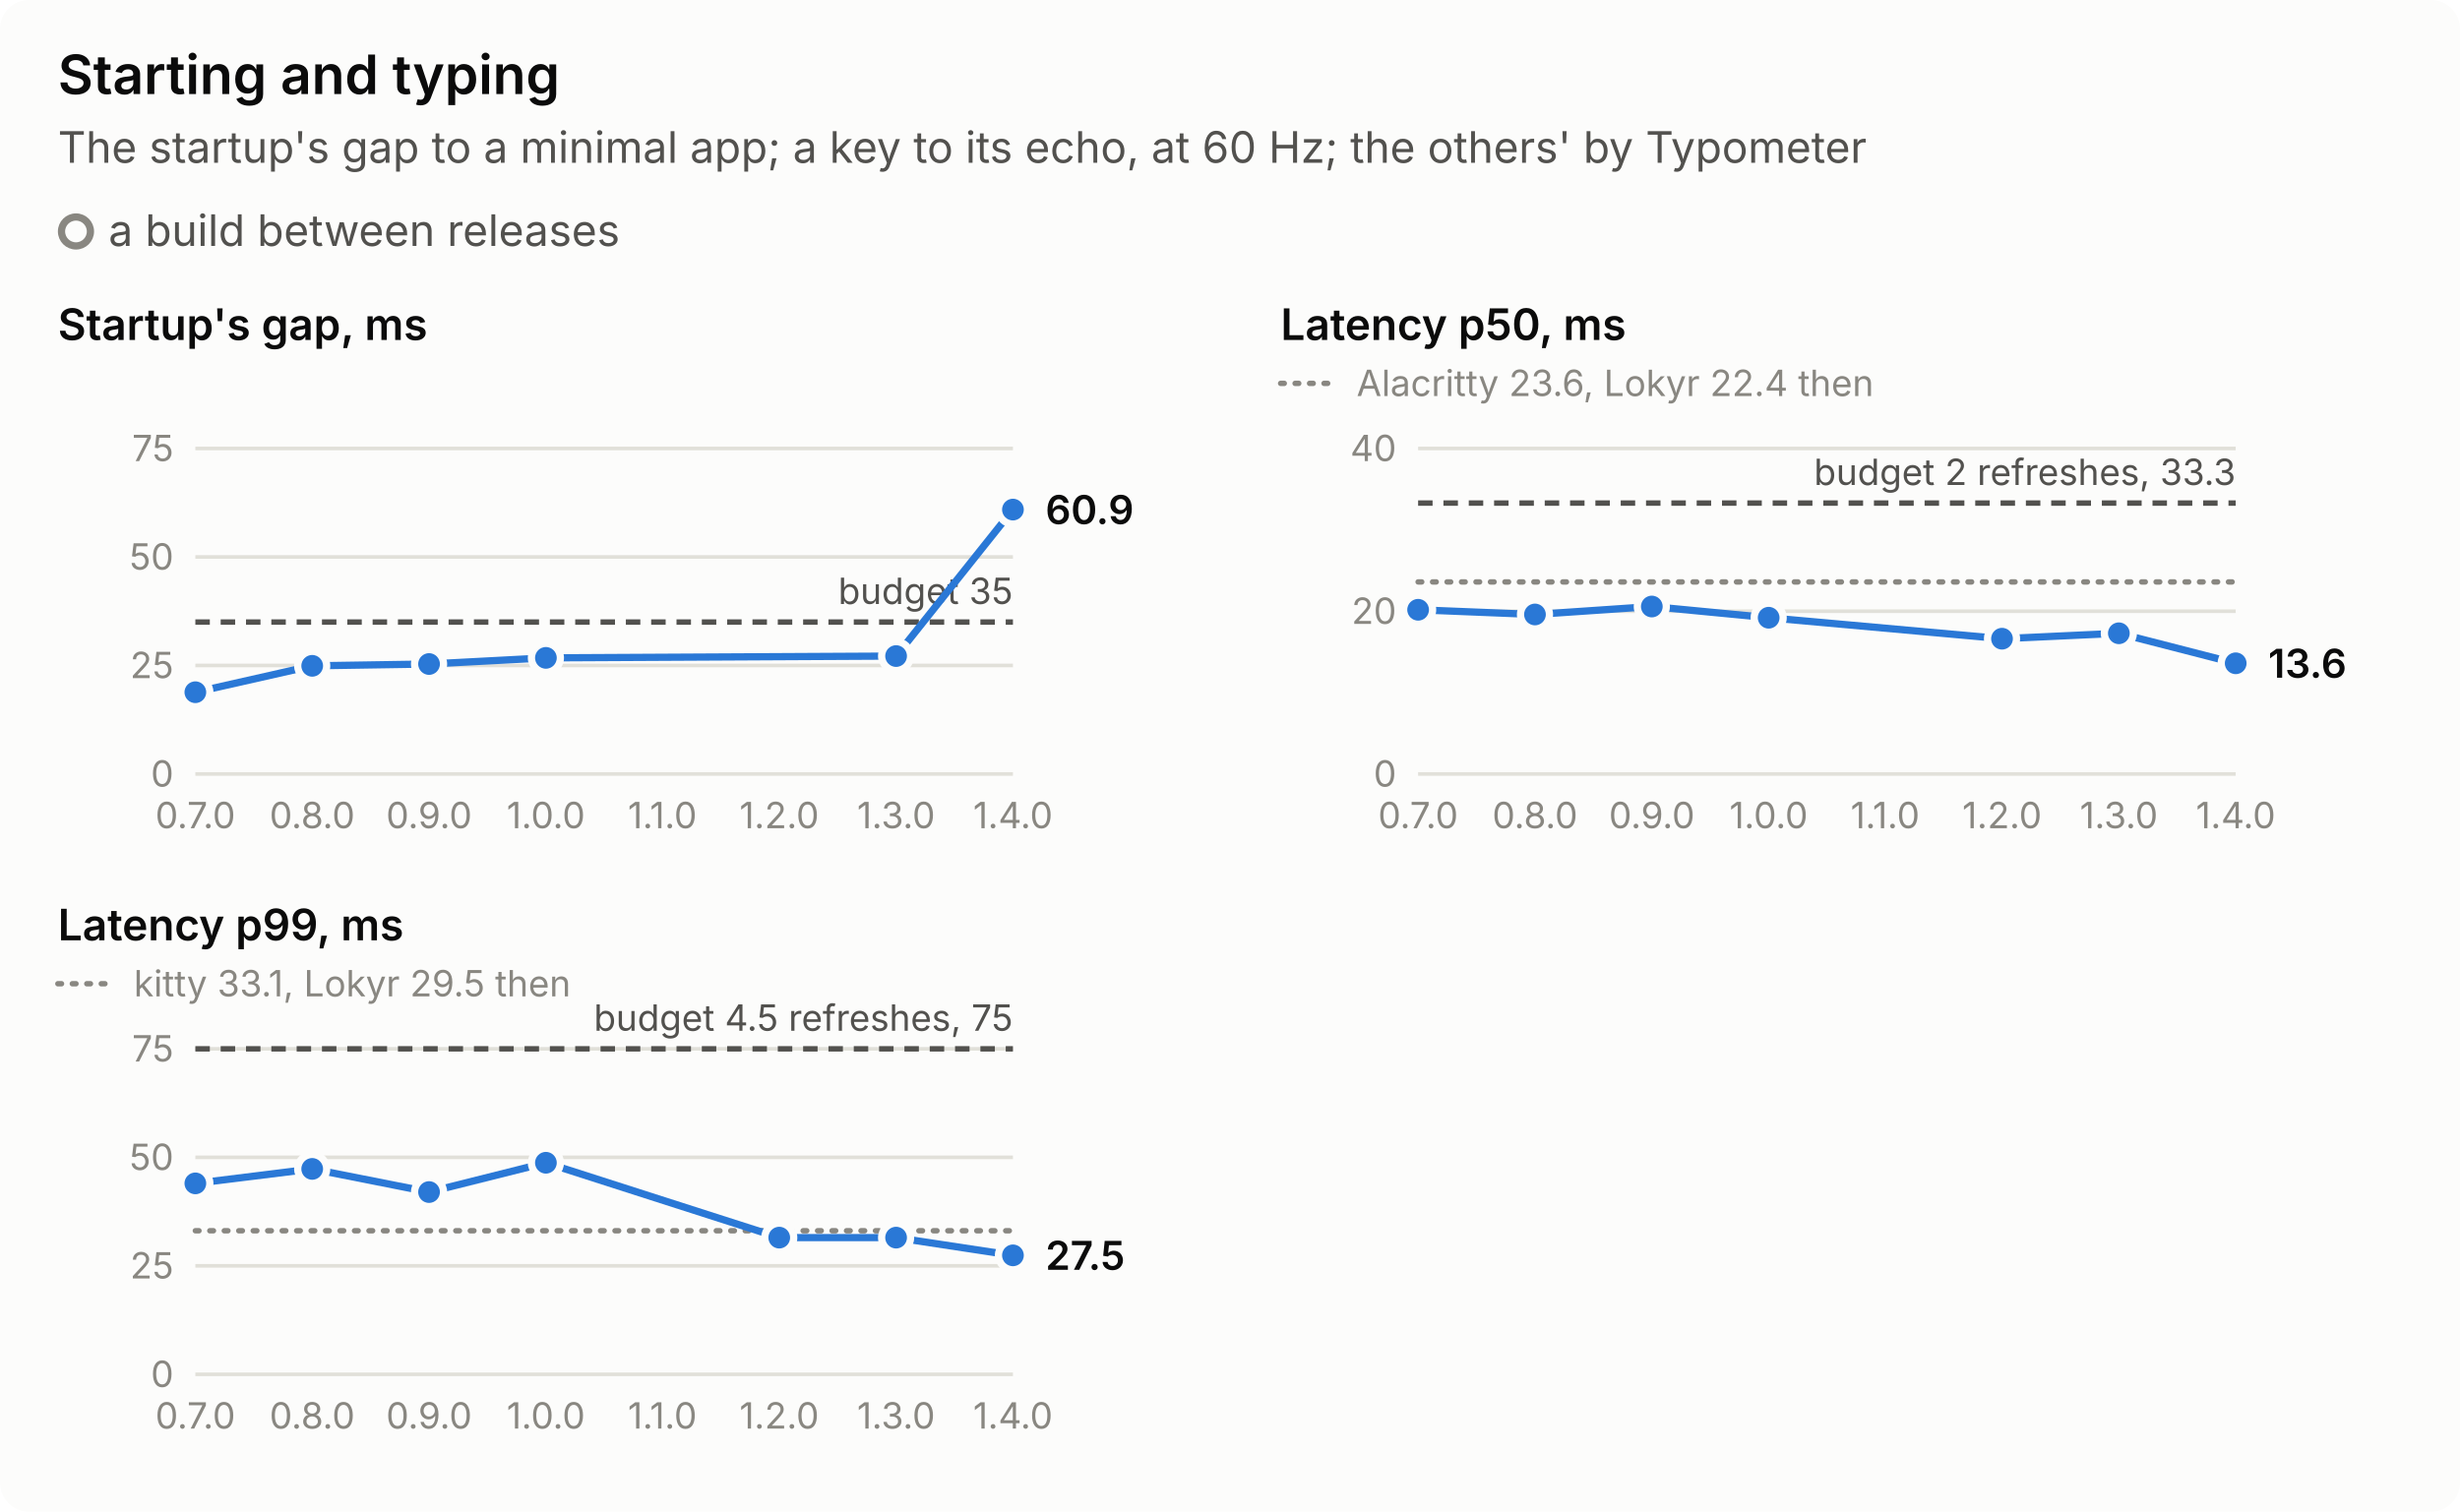
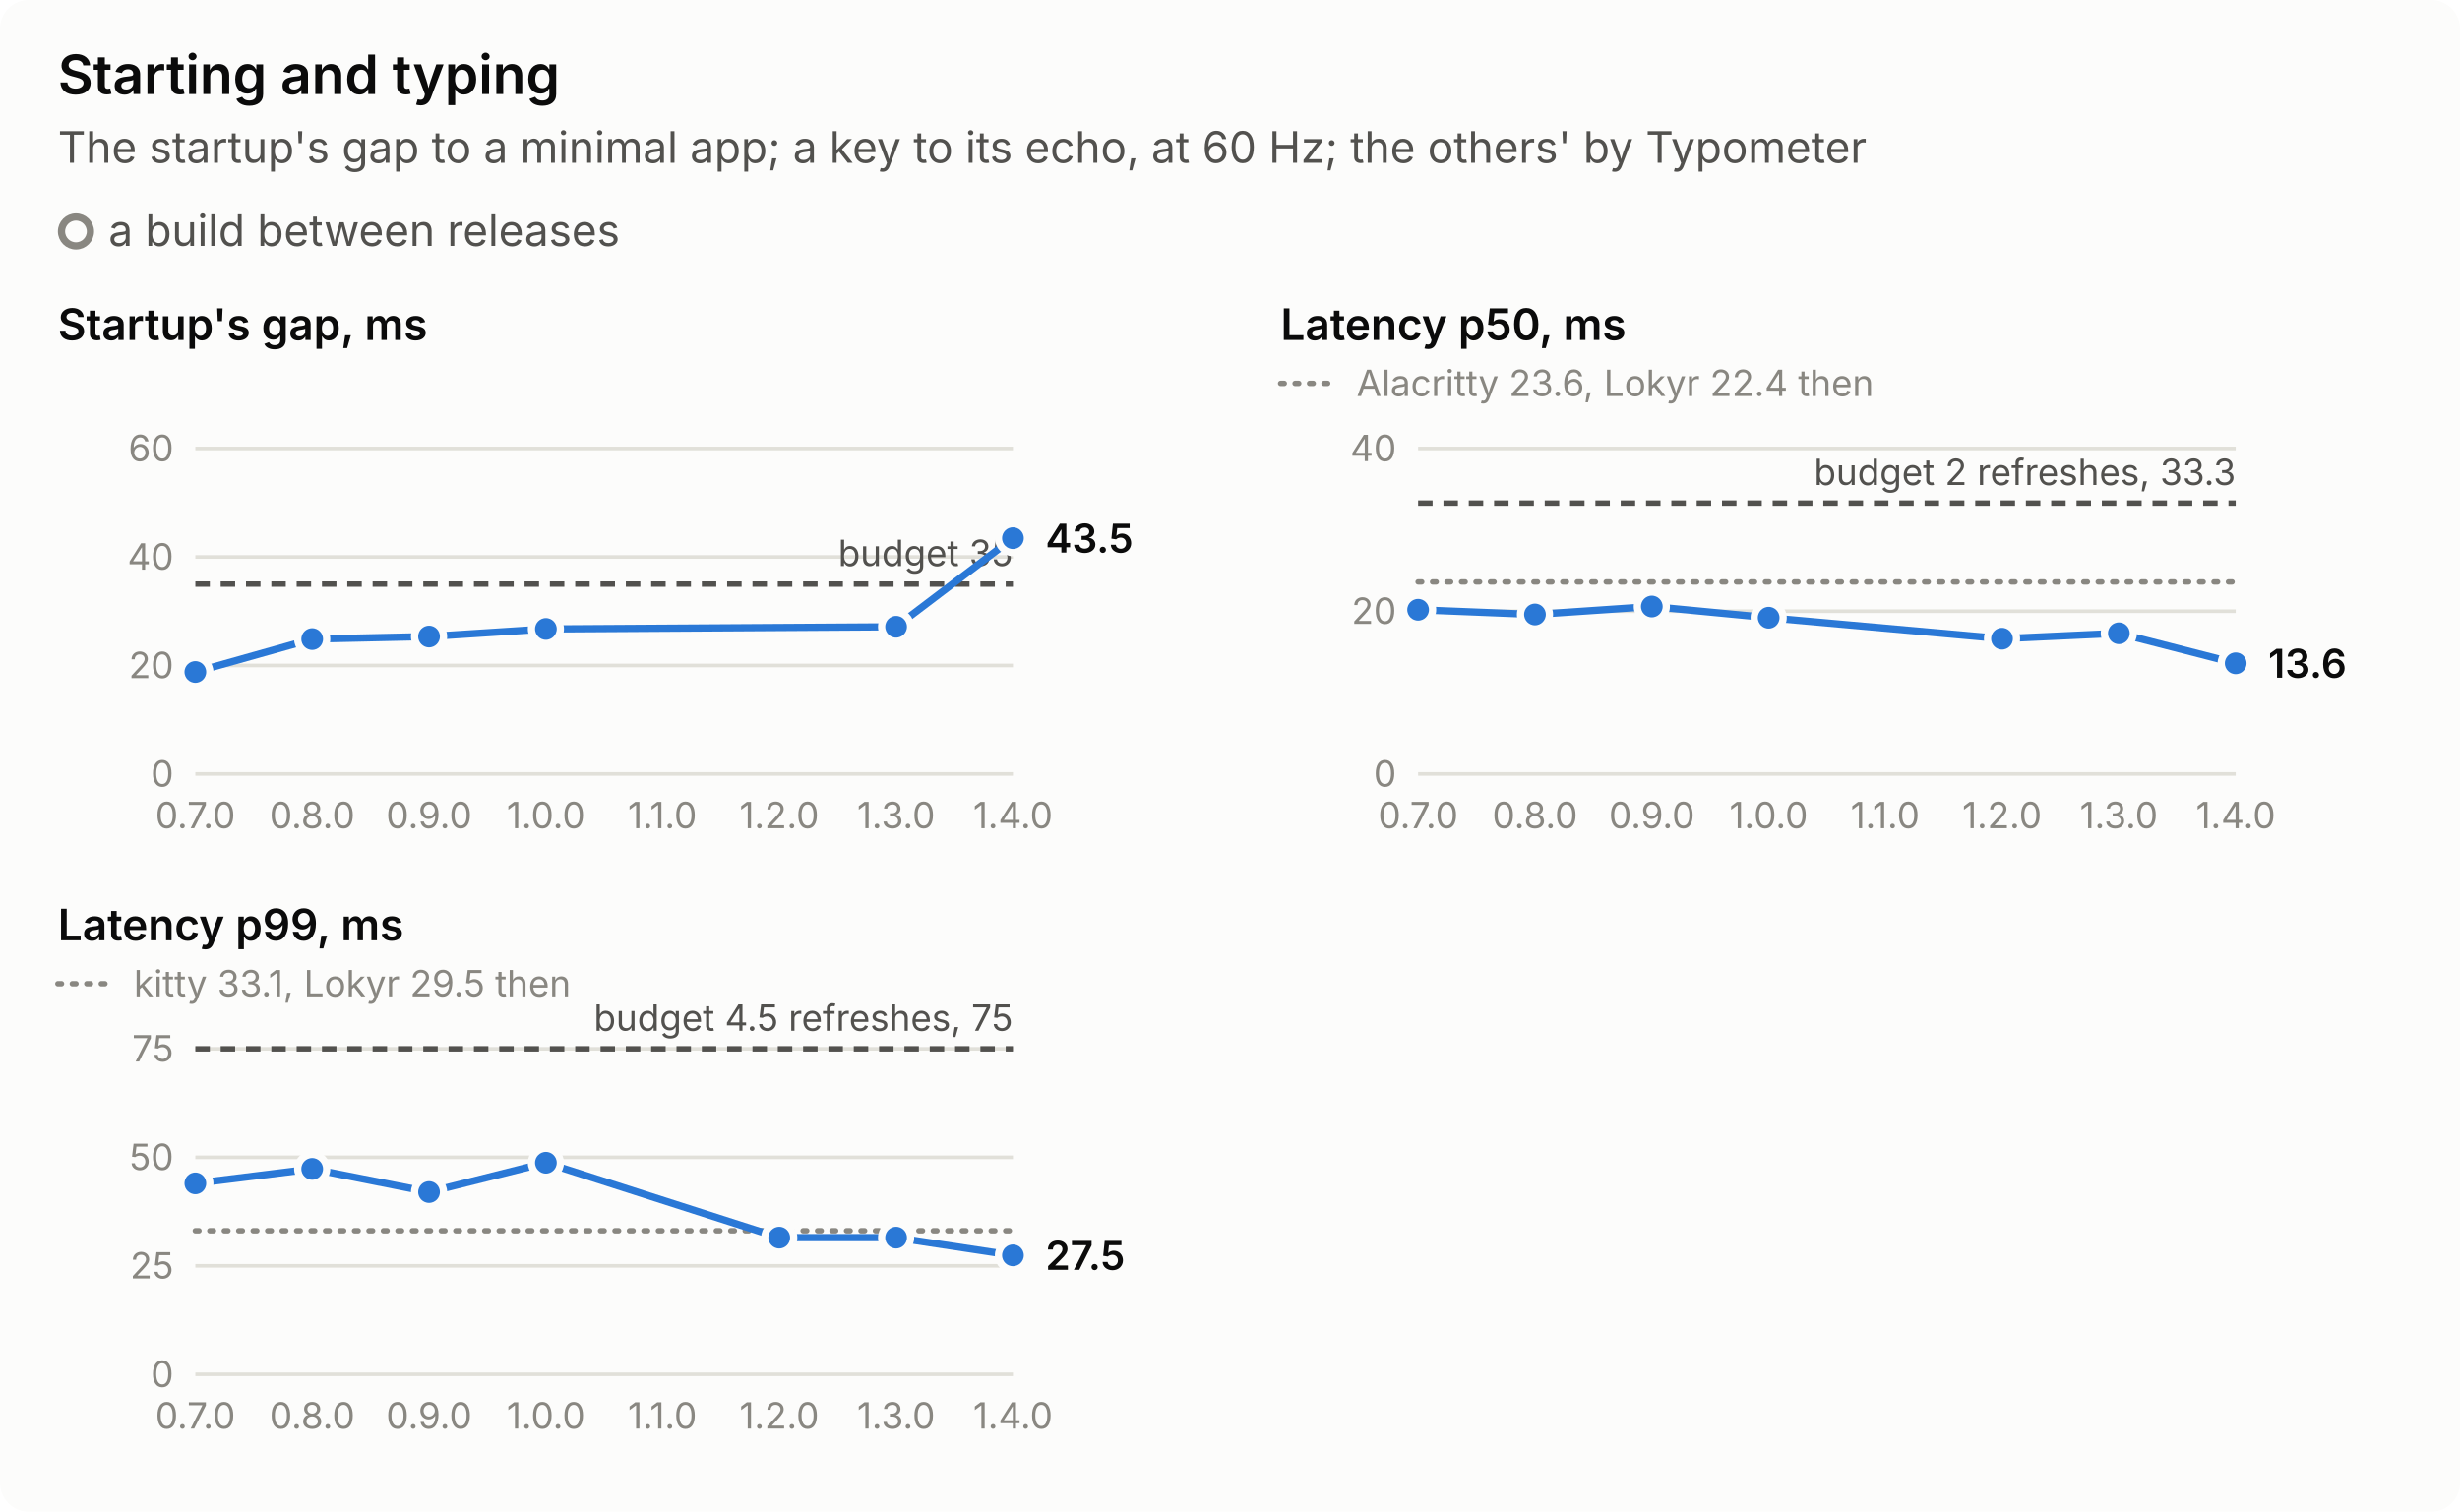
<svg xmlns="http://www.w3.org/2000/svg" class="chart" data-chart="trends" width="680" height="418" viewBox="0 0 680 418" role="img" aria-label="Starting and typing">
  <style>
  .chart .surface { fill: #fcfcfb; }
  .chart .primary { fill: #0b0b0b; }
  .chart .secondary { fill: #52514e; }
  .chart .muted { fill: #898781; }
  .chart .grid { stroke: #e1e0d9; }
  .chart .base { stroke: #c3c2b7; }
  .chart .accent { fill: #2a78d6; }
  .chart .context { fill: #898781; }
  .chart .accent-line { stroke: #2a78d6; }
  .chart .context-line { stroke: #898781; }
  .chart .second { fill: #eb6834; }
  .chart .second-line { stroke: #eb6834; }
  .chart .ring { stroke: #fcfcfb; }
  .chart .budget { stroke: #52514e; }
  .chart .column.on { fill: #2a78d6; fill-opacity: 0.08; }
  .chart text { font-family: system-ui, -apple-system, "Segoe UI", sans-serif; }
  .chart .tick { font-variant-numeric: tabular-nums; }
  .chart .column { fill: transparent; }
  .chart.hide-0 .s0, .chart.hide-1 .s1 { display: none; }
  .chart.hide-0 .legend-item[data-series="0"], .chart.hide-1 .legend-item[data-series="1"] { opacity: 0.4; }
  @media (prefers-color-scheme: dark) {
    .chart .surface { fill: #1a1a19; }
    .chart .primary { fill: #f0efec; }
    .chart .secondary { fill: #c3c2b7; }
    .chart .muted { fill: #898781; }
    .chart .grid { stroke: #2c2c2a; }
    .chart .base { stroke: #383835; }
    .chart .accent { fill: #3987e5; }
    .chart .context { fill: #6f6e69; }
    .chart .accent-line { stroke: #3987e5; }
    .chart .context-line { stroke: #6f6e69; }
    .chart .second { fill: #d95926; }
    .chart .second-line { stroke: #d95926; }
    .chart .ring { stroke: #1a1a19; }
    .chart .budget { stroke: #c3c2b7; }
    .chart .column.on { fill: #3987e5; fill-opacity: 0.16; }
  }
  .chart.dark .surface { fill: #1a1a19; }
  .chart.dark .primary { fill: #f0efec; }
  .chart.dark .secondary { fill: #c3c2b7; }
  .chart.dark .muted { fill: #898781; }
  .chart.dark .grid { stroke: #2c2c2a; }
  .chart.dark .base { stroke: #383835; }
  .chart.dark .accent { fill: #3987e5; }
  .chart.dark .context { fill: #6f6e69; }
  .chart.dark .accent-line { stroke: #3987e5; }
  .chart.dark .context-line { stroke: #6f6e69; }
  .chart.dark .second { fill: #d95926; }
  .chart.dark .second-line { stroke: #d95926; }
  .chart.dark .ring { stroke: #1a1a19; }
  .chart.dark .budget { stroke: #c3c2b7; }
  .chart.dark .column.on { fill: #3987e5; fill-opacity: 0.16; }
</style>
  <rect class="surface" width="680" height="418" rx="8" />
  <text class="primary" x="16" y="26" font-size="15" font-weight="600">Starting and typing</text>
  <text class="secondary" x="16" y="45" font-size="12">The startup's gap to a minimal app; a key to its echo, at 60 Hz; the others' by Typometer</text>
  <circle class="surface context-line" cx="21" cy="64" r="4" stroke-width="2" />
  <text class="secondary" x="30" y="68" font-size="12">a build between releases</text>
  <g class="panel" data-title="Startup's gap, ms" data-unit="ms" data-digits="1" data-budget="35" data-better="lower">
    <text class="primary" x="16.0" y="94" font-size="12" font-weight="600">Startup's gap, ms</text>
    <line class="grid" x1="54.0" y1="214.0" x2="280.0" y2="214.0" stroke-width="1" />
    <text class="muted tick" x="48.0" y="217.5" font-size="10" text-anchor="end">0</text>
    <line class="grid" x1="54.0" y1="184.0" x2="280.0" y2="184.0" stroke-width="1" />
-     <text class="muted tick" x="48.0" y="187.5" font-size="10" text-anchor="end">25</text>
+     <text class="muted tick" x="48.0" y="187.5" font-size="10" text-anchor="end">20</text>
    <line class="grid" x1="54.0" y1="154.0" x2="280.0" y2="154.0" stroke-width="1" />
-     <text class="muted tick" x="48.0" y="157.5" font-size="10" text-anchor="end">50</text>
+     <text class="muted tick" x="48.0" y="157.5" font-size="10" text-anchor="end">40</text>
    <line class="grid" x1="54.0" y1="124.0" x2="280.0" y2="124.0" stroke-width="1" />
-     <text class="muted tick" x="48.0" y="127.5" font-size="10" text-anchor="end">75</text>
+     <text class="muted tick" x="48.0" y="127.5" font-size="10" text-anchor="end">60</text>
    <text class="muted" x="54.0" y="229.0" font-size="10" text-anchor="middle">0.7.0</text>
    <text class="muted" x="86.3" y="229.0" font-size="10" text-anchor="middle">0.8.0</text>
    <text class="muted" x="118.6" y="229.0" font-size="10" text-anchor="middle">0.9.0</text>
    <text class="muted" x="150.9" y="229.0" font-size="10" text-anchor="middle">1.0.0</text>
    <text class="muted" x="183.1" y="229.0" font-size="10" text-anchor="middle">1.1.0</text>
    <text class="muted" x="215.4" y="229.0" font-size="10" text-anchor="middle">1.2.0</text>
    <text class="muted" x="247.7" y="229.0" font-size="10" text-anchor="middle">1.3.0</text>
    <text class="muted" x="280.0" y="229.0" font-size="10" text-anchor="middle">1.4.0</text>
    <rect class="column" x="44.0" y="118.0" width="26.1" height="116" data-release="0.7.0" data-index="0" data-report="ab-F3-77.md" />
    <rect class="column" x="70.1" y="118.0" width="32.3" height="116" data-release="0.8.0" data-index="1" data-report="ab-F4-25.md" />
    <rect class="column" x="102.4" y="118.0" width="32.3" height="116" data-release="0.9.0" data-index="2" data-report="ab-F4-42.md" />
    <rect class="column" x="134.7" y="118.0" width="32.3" height="116" data-release="1.0.0" data-index="3" data-report="ab-F3-85.md" />
    <rect class="column" x="167.0" y="118.0" width="32.3" height="116" data-release="1.1.0" data-index="4" data-report="ab-F3b-20.md" />
    <rect class="column" x="199.3" y="118.0" width="32.3" height="116" data-release="1.2.0" data-index="5" data-report="ab-F3b-29.md" />
    <rect class="column" x="231.6" y="118.0" width="32.3" height="116" data-release="1.3.0" data-index="6" data-report="ab-F5a-17.md" />
    <rect class="column" x="263.9" y="118.0" width="26.1" height="116" data-release="1.4.0" data-index="7" data-report="ab-F5a-78.md" />
-     <line class="budget" x1="54.0" y1="172.0" x2="280.0" y2="172.0" stroke-width="1.5" stroke-dasharray="4 3" />
-     <text class="secondary" x="280.0" y="167.0" font-size="10" text-anchor="end">budget 35</text>
-     <line class="accent-line s0" x1="54.0" y1="191.4" x2="86.3" y2="184.1" stroke-width="2" stroke-linecap="round" />
-     <line class="accent-line s0" x1="86.3" y1="184.1" x2="118.6" y2="183.6" stroke-width="2" stroke-linecap="round" />
-     <line class="accent-line s0" x1="118.6" y1="183.6" x2="150.9" y2="181.9" stroke-width="2" stroke-linecap="round" />
-     <line class="accent-line s0" x1="150.9" y1="181.9" x2="247.7" y2="181.4" stroke-width="2" stroke-linecap="round" />
-     <line class="accent-line s0" x1="247.7" y1="181.4" x2="280.0" y2="140.9" stroke-width="2" stroke-linecap="round" />
-     <circle class="accent ring s0" cx="54.0" cy="191.4" r="4" stroke-width="2" data-release="0.7.0" data-series="0" data-value="18.8" />
-     <circle class="accent ring s0" cx="86.3" cy="184.1" r="4" stroke-width="2" data-release="0.8.0" data-series="0" data-value="24.9" />
-     <circle class="accent ring s0" cx="118.6" cy="183.6" r="4" stroke-width="2" data-release="0.9.0" data-series="0" data-value="25.35" />
-     <circle class="accent ring s0" cx="150.9" cy="181.9" r="4" stroke-width="2" data-release="1.0.0" data-series="0" data-value="26.72" />
-     <circle class="accent ring s0" cx="247.7" cy="181.4" r="4" stroke-width="2" data-release="1.3.0" data-series="0" data-value="27.15" />
-     <circle class="accent ring s0" cx="280.0" cy="140.9" r="4" stroke-width="2" data-release="1.4.0" data-series="0" data-value="60.9" />
-     <text class="primary tick s0" x="289.0" y="144.9" font-size="11" font-weight="600">60.9</text>
+     <line class="budget" x1="54.0" y1="161.5" x2="280.0" y2="161.5" stroke-width="1.5" stroke-dasharray="4 3" />
+     <text class="secondary" x="280.0" y="156.5" font-size="10" text-anchor="end">budget 35</text>
+     <line class="accent-line s0" x1="54.0" y1="185.8" x2="86.3" y2="176.7" stroke-width="2" stroke-linecap="round" />
+     <line class="accent-line s0" x1="86.3" y1="176.7" x2="118.6" y2="176.0" stroke-width="2" stroke-linecap="round" />
+     <line class="accent-line s0" x1="118.6" y1="176.0" x2="150.9" y2="173.9" stroke-width="2" stroke-linecap="round" />
+     <line class="accent-line s0" x1="150.9" y1="173.9" x2="247.7" y2="173.3" stroke-width="2" stroke-linecap="round" />
+     <line class="accent-line s0" x1="247.7" y1="173.3" x2="280.0" y2="148.8" stroke-width="2" stroke-linecap="round" />
+     <circle class="accent ring s0" cx="54.0" cy="185.8" r="4" stroke-width="2" data-release="0.7.0" data-series="0" data-value="18.8" />
+     <circle class="accent ring s0" cx="86.3" cy="176.7" r="4" stroke-width="2" data-release="0.8.0" data-series="0" data-value="24.9" />
+     <circle class="accent ring s0" cx="118.6" cy="176.0" r="4" stroke-width="2" data-release="0.9.0" data-series="0" data-value="25.35" />
+     <circle class="accent ring s0" cx="150.9" cy="173.9" r="4" stroke-width="2" data-release="1.0.0" data-series="0" data-value="26.72" />
+     <circle class="accent ring s0" cx="247.7" cy="173.3" r="4" stroke-width="2" data-release="1.3.0" data-series="0" data-value="27.15" />
+     <circle class="accent ring s0" cx="280.0" cy="148.8" r="4" stroke-width="2" data-release="1.4.0" data-series="0" data-value="43.5" />
+     <text class="primary tick s0" x="289.0" y="152.8" font-size="11" font-weight="600">43.5</text>
  </g>
  <g class="panel" data-title="Latency p50, ms" data-unit="ms" data-digits="1" data-budget="33.3" data-better="lower">
    <text class="primary" x="354.0" y="94" font-size="12" font-weight="600">Latency p50, ms</text>
    <line class="grid" x1="392.0" y1="214.0" x2="618.0" y2="214.0" stroke-width="1" />
    <text class="muted tick" x="386.0" y="217.5" font-size="10" text-anchor="end">0</text>
    <line class="grid" x1="392.0" y1="169.0" x2="618.0" y2="169.0" stroke-width="1" />
    <text class="muted tick" x="386.0" y="172.5" font-size="10" text-anchor="end">20</text>
    <line class="grid" x1="392.0" y1="124.0" x2="618.0" y2="124.0" stroke-width="1" />
    <text class="muted tick" x="386.0" y="127.5" font-size="10" text-anchor="end">40</text>
    <text class="muted" x="392.0" y="229.0" font-size="10" text-anchor="middle">0.7.0</text>
    <text class="muted" x="424.3" y="229.0" font-size="10" text-anchor="middle">0.8.0</text>
    <text class="muted" x="456.6" y="229.0" font-size="10" text-anchor="middle">0.9.0</text>
    <text class="muted" x="488.9" y="229.0" font-size="10" text-anchor="middle">1.0.0</text>
    <text class="muted" x="521.1" y="229.0" font-size="10" text-anchor="middle">1.1.0</text>
    <text class="muted" x="553.4" y="229.0" font-size="10" text-anchor="middle">1.2.0</text>
    <text class="muted" x="585.7" y="229.0" font-size="10" text-anchor="middle">1.3.0</text>
    <text class="muted" x="618.0" y="229.0" font-size="10" text-anchor="middle">1.4.0</text>
    <rect class="column" x="382.0" y="118.0" width="26.1" height="116" data-release="0.7.0" data-index="0" data-report="ab-F3-77.md" />
    <rect class="column" x="408.1" y="118.0" width="32.3" height="116" data-release="0.8.0" data-index="1" data-report="ab-F4-25.md" />
    <rect class="column" x="440.4" y="118.0" width="32.3" height="116" data-release="0.9.0" data-index="2" data-report="ab-F4-42.md" />
    <rect class="column" x="472.7" y="118.0" width="32.3" height="116" data-release="1.0.0" data-index="3" data-report="ab-F3-85.md" />
    <rect class="column" x="505.0" y="118.0" width="32.3" height="116" data-release="1.1.0" data-index="4" data-report="ab-F3b-20.md" />
    <rect class="column" x="537.3" y="118.0" width="32.3" height="116" data-release="1.2.0" data-index="5" data-report="ab-F3b-29.md" />
    <rect class="column" x="569.6" y="118.0" width="32.3" height="116" data-release="1.3.0" data-index="6" data-report="ab-F5a-17.md" />
    <rect class="column" x="601.9" y="118.0" width="26.1" height="116" data-release="1.4.0" data-index="7" data-report="ab-F5a-78.md" />
    <line class="budget" x1="392.0" y1="139.1" x2="618.0" y2="139.1" stroke-width="1.5" stroke-dasharray="4 3" />
    <text class="secondary" x="618.0" y="134.1" font-size="10" text-anchor="end">budget 2 refreshes, 33.3</text>
    <line class="context-line s0" x1="392.0" y1="160.9" x2="618.0" y2="160.9" stroke-width="1.5" stroke-dasharray="1 3" stroke-linecap="round" />
    <line class="context-line" x1="354.0" y1="106.0" x2="369.0" y2="106.0" stroke-width="1.5" stroke-dasharray="1 3" stroke-linecap="round" />
    <text class="muted" x="375.0" y="109.5" font-size="10">Alacritty 23.6, Lokyr 22.4 then</text>
    <line class="accent-line s0" x1="392.0" y1="168.6" x2="424.3" y2="169.9" stroke-width="2" stroke-linecap="round" />
    <line class="accent-line s0" x1="424.3" y1="169.9" x2="456.6" y2="167.7" stroke-width="2" stroke-linecap="round" />
    <line class="accent-line s0" x1="456.6" y1="167.7" x2="488.9" y2="170.8" stroke-width="2" stroke-linecap="round" />
    <line class="accent-line s0" x1="488.9" y1="170.8" x2="553.4" y2="176.6" stroke-width="2" stroke-linecap="round" />
    <line class="accent-line s0" x1="553.4" y1="176.6" x2="585.7" y2="175.1" stroke-width="2" stroke-linecap="round" />
    <line class="accent-line s0" x1="585.7" y1="175.1" x2="618.0" y2="183.4" stroke-width="2" stroke-linecap="round" />
    <circle class="accent ring s0" cx="392.0" cy="168.6" r="4" stroke-width="2" data-release="0.7.0" data-series="0" data-value="20.18" />
    <circle class="accent ring s0" cx="424.3" cy="169.9" r="4" stroke-width="2" data-release="0.8.0" data-series="0" data-value="19.6" />
    <circle class="accent ring s0" cx="456.6" cy="167.7" r="4" stroke-width="2" data-release="0.9.0" data-series="0" data-value="20.58" />
    <circle class="accent ring s0" cx="488.9" cy="170.8" r="4" stroke-width="2" data-release="1.0.0" data-series="0" data-value="19.22" />
    <circle class="accent ring s0" cx="553.4" cy="176.6" r="4" stroke-width="2" data-release="1.2.0" data-series="0" data-value="16.61" />
    <circle class="accent ring s0" cx="585.7" cy="175.1" r="4" stroke-width="2" data-release="1.3.0" data-series="0" data-value="17.276" />
    <circle class="accent ring s0" cx="618.0" cy="183.4" r="4" stroke-width="2" data-release="1.4.0" data-series="0" data-value="13.59" />
    <text class="primary tick s0" x="627.0" y="187.4" font-size="11" font-weight="600">13.6</text>
  </g>
  <g class="panel" data-title="Latency p99, ms" data-unit="ms" data-digits="1" data-budget="75" data-better="lower">
    <text class="primary" x="16.0" y="260" font-size="12" font-weight="600">Latency p99, ms</text>
    <line class="grid" x1="54.0" y1="380.0" x2="280.0" y2="380.0" stroke-width="1" />
    <text class="muted tick" x="48.0" y="383.5" font-size="10" text-anchor="end">0</text>
    <line class="grid" x1="54.0" y1="350.0" x2="280.0" y2="350.0" stroke-width="1" />
    <text class="muted tick" x="48.0" y="353.5" font-size="10" text-anchor="end">25</text>
    <line class="grid" x1="54.0" y1="320.0" x2="280.0" y2="320.0" stroke-width="1" />
    <text class="muted tick" x="48.0" y="323.5" font-size="10" text-anchor="end">50</text>
    <line class="grid" x1="54.0" y1="290.0" x2="280.0" y2="290.0" stroke-width="1" />
    <text class="muted tick" x="48.0" y="293.5" font-size="10" text-anchor="end">75</text>
    <text class="muted" x="54.0" y="395.0" font-size="10" text-anchor="middle">0.7.0</text>
    <text class="muted" x="86.3" y="395.0" font-size="10" text-anchor="middle">0.8.0</text>
    <text class="muted" x="118.6" y="395.0" font-size="10" text-anchor="middle">0.9.0</text>
    <text class="muted" x="150.9" y="395.0" font-size="10" text-anchor="middle">1.0.0</text>
    <text class="muted" x="183.1" y="395.0" font-size="10" text-anchor="middle">1.1.0</text>
    <text class="muted" x="215.4" y="395.0" font-size="10" text-anchor="middle">1.2.0</text>
    <text class="muted" x="247.7" y="395.0" font-size="10" text-anchor="middle">1.3.0</text>
    <text class="muted" x="280.0" y="395.0" font-size="10" text-anchor="middle">1.4.0</text>
    <rect class="column" x="44.0" y="284.0" width="26.1" height="116" data-release="0.7.0" data-index="0" data-report="ab-F3-77.md" />
    <rect class="column" x="70.1" y="284.0" width="32.3" height="116" data-release="0.8.0" data-index="1" data-report="ab-F4-25.md" />
    <rect class="column" x="102.4" y="284.0" width="32.3" height="116" data-release="0.9.0" data-index="2" data-report="ab-F4-42.md" />
    <rect class="column" x="134.7" y="284.0" width="32.3" height="116" data-release="1.0.0" data-index="3" data-report="ab-F3-85.md" />
    <rect class="column" x="167.0" y="284.0" width="32.3" height="116" data-release="1.1.0" data-index="4" data-report="ab-F3b-20.md" />
    <rect class="column" x="199.3" y="284.0" width="32.3" height="116" data-release="1.2.0" data-index="5" data-report="ab-F3b-29.md" />
    <rect class="column" x="231.6" y="284.0" width="32.3" height="116" data-release="1.3.0" data-index="6" data-report="ab-F5a-17.md" />
    <rect class="column" x="263.9" y="284.0" width="26.1" height="116" data-release="1.4.0" data-index="7" data-report="ab-F5a-78.md" />
    <line class="budget" x1="54.0" y1="290.0" x2="280.0" y2="290.0" stroke-width="1.5" stroke-dasharray="4 3" />
    <text class="secondary" x="280.0" y="285.0" font-size="10" text-anchor="end">budget 4.5 refreshes, 75</text>
    <line class="context-line s0" x1="54.0" y1="340.3" x2="280.0" y2="340.3" stroke-width="1.5" stroke-dasharray="1 3" stroke-linecap="round" />
    <line class="context-line" x1="16.0" y1="272.0" x2="31.0" y2="272.0" stroke-width="1.5" stroke-dasharray="1 3" stroke-linecap="round" />
    <text class="muted" x="37.0" y="275.5" font-size="10">kitty 33.1, Lokyr 29.5 then</text>
    <line class="accent-line s0" x1="54.0" y1="327.2" x2="86.3" y2="323.2" stroke-width="2" stroke-linecap="round" />
    <line class="accent-line s0" x1="86.3" y1="323.2" x2="118.6" y2="329.6" stroke-width="2" stroke-linecap="round" />
    <line class="accent-line s0" x1="118.6" y1="329.6" x2="150.9" y2="321.5" stroke-width="2" stroke-linecap="round" />
    <line class="accent-line s0" x1="150.9" y1="321.5" x2="215.4" y2="342.2" stroke-width="2" stroke-linecap="round" />
    <line class="accent-line s0" x1="215.4" y1="342.2" x2="247.7" y2="342.2" stroke-width="2" stroke-linecap="round" />
    <line class="accent-line s0" x1="247.7" y1="342.2" x2="280.0" y2="347.1" stroke-width="2" stroke-linecap="round" />
    <circle class="accent ring s0" cx="54.0" cy="327.2" r="4" stroke-width="2" data-release="0.7.0" data-series="0" data-value="44.04" />
    <circle class="accent ring s0" cx="86.3" cy="323.2" r="4" stroke-width="2" data-release="0.8.0" data-series="0" data-value="47.3" />
    <circle class="accent ring s0" cx="118.6" cy="329.6" r="4" stroke-width="2" data-release="0.9.0" data-series="0" data-value="42.04" />
    <circle class="accent ring s0" cx="150.9" cy="321.5" r="4" stroke-width="2" data-release="1.0.0" data-series="0" data-value="48.73" />
    <circle class="accent ring s0" cx="215.4" cy="342.2" r="4" stroke-width="2" data-release="1.2.0" data-series="0" data-value="31.47" />
    <circle class="accent ring s0" cx="247.7" cy="342.2" r="4" stroke-width="2" data-release="1.3.0" data-series="0" data-value="31.485" />
    <circle class="accent ring s0" cx="280.0" cy="347.1" r="4" stroke-width="2" data-release="1.4.0" data-series="0" data-value="27.45" />
    <text class="primary tick s0" x="289.0" y="351.1" font-size="11" font-weight="600">27.5</text>
  </g>
</svg>
